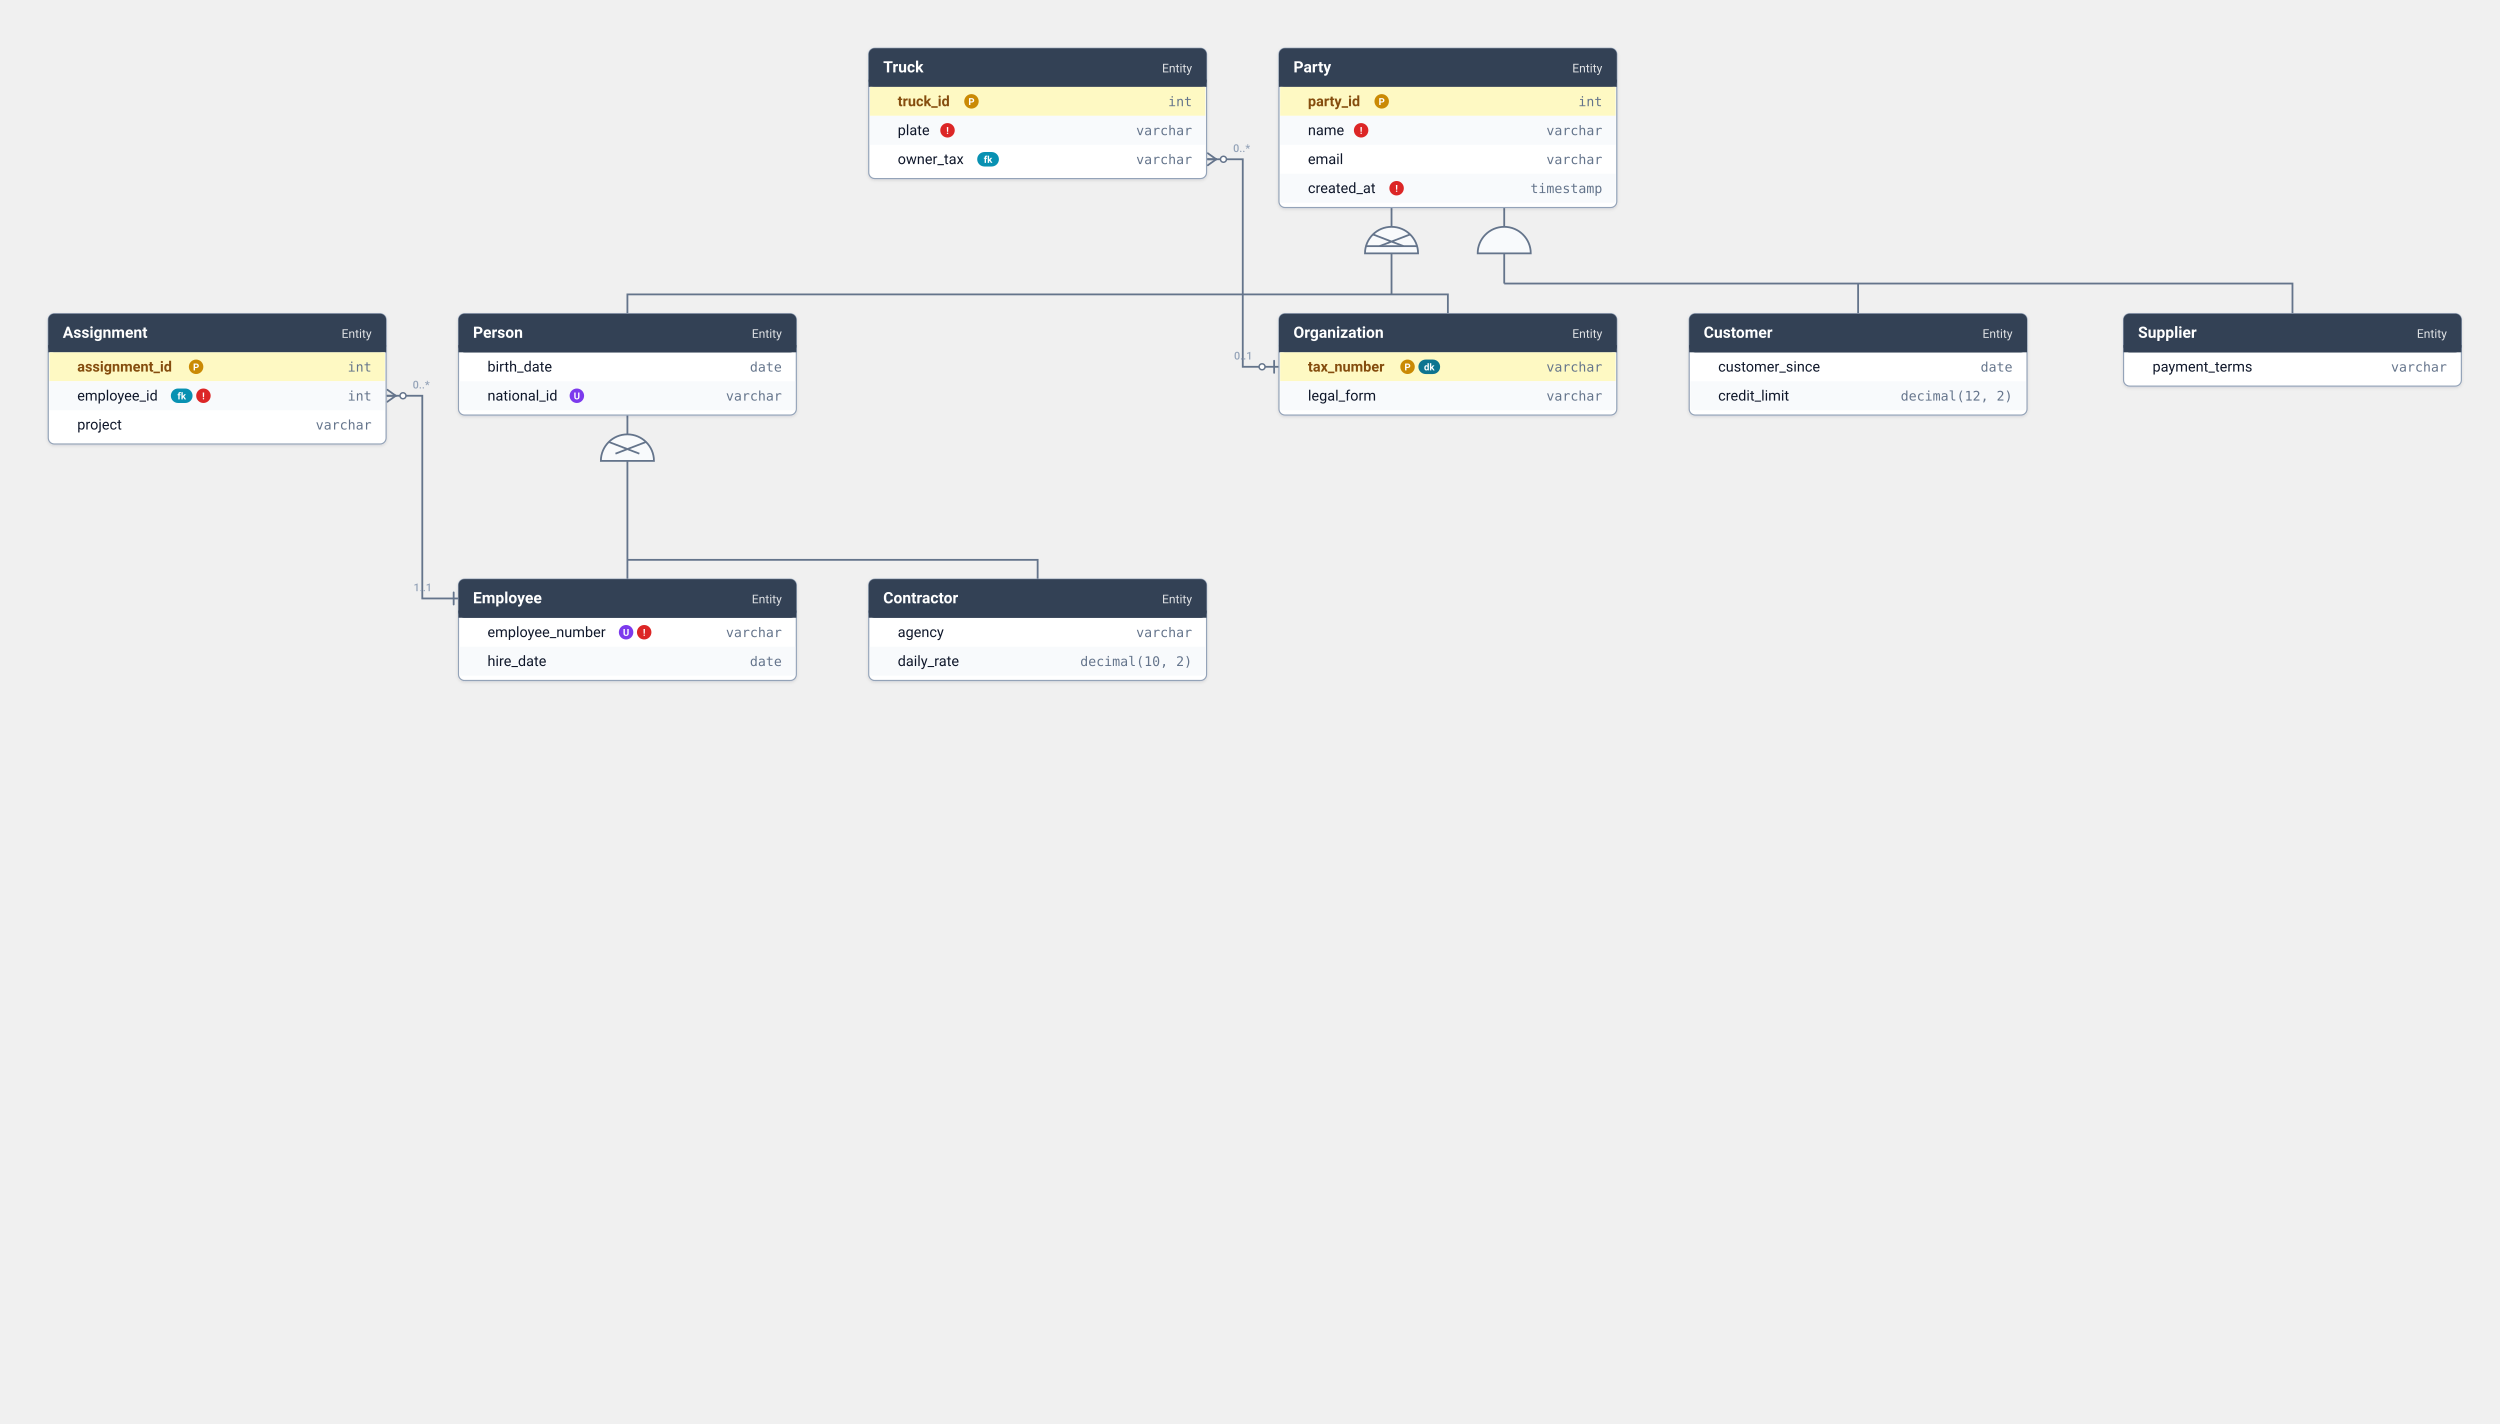
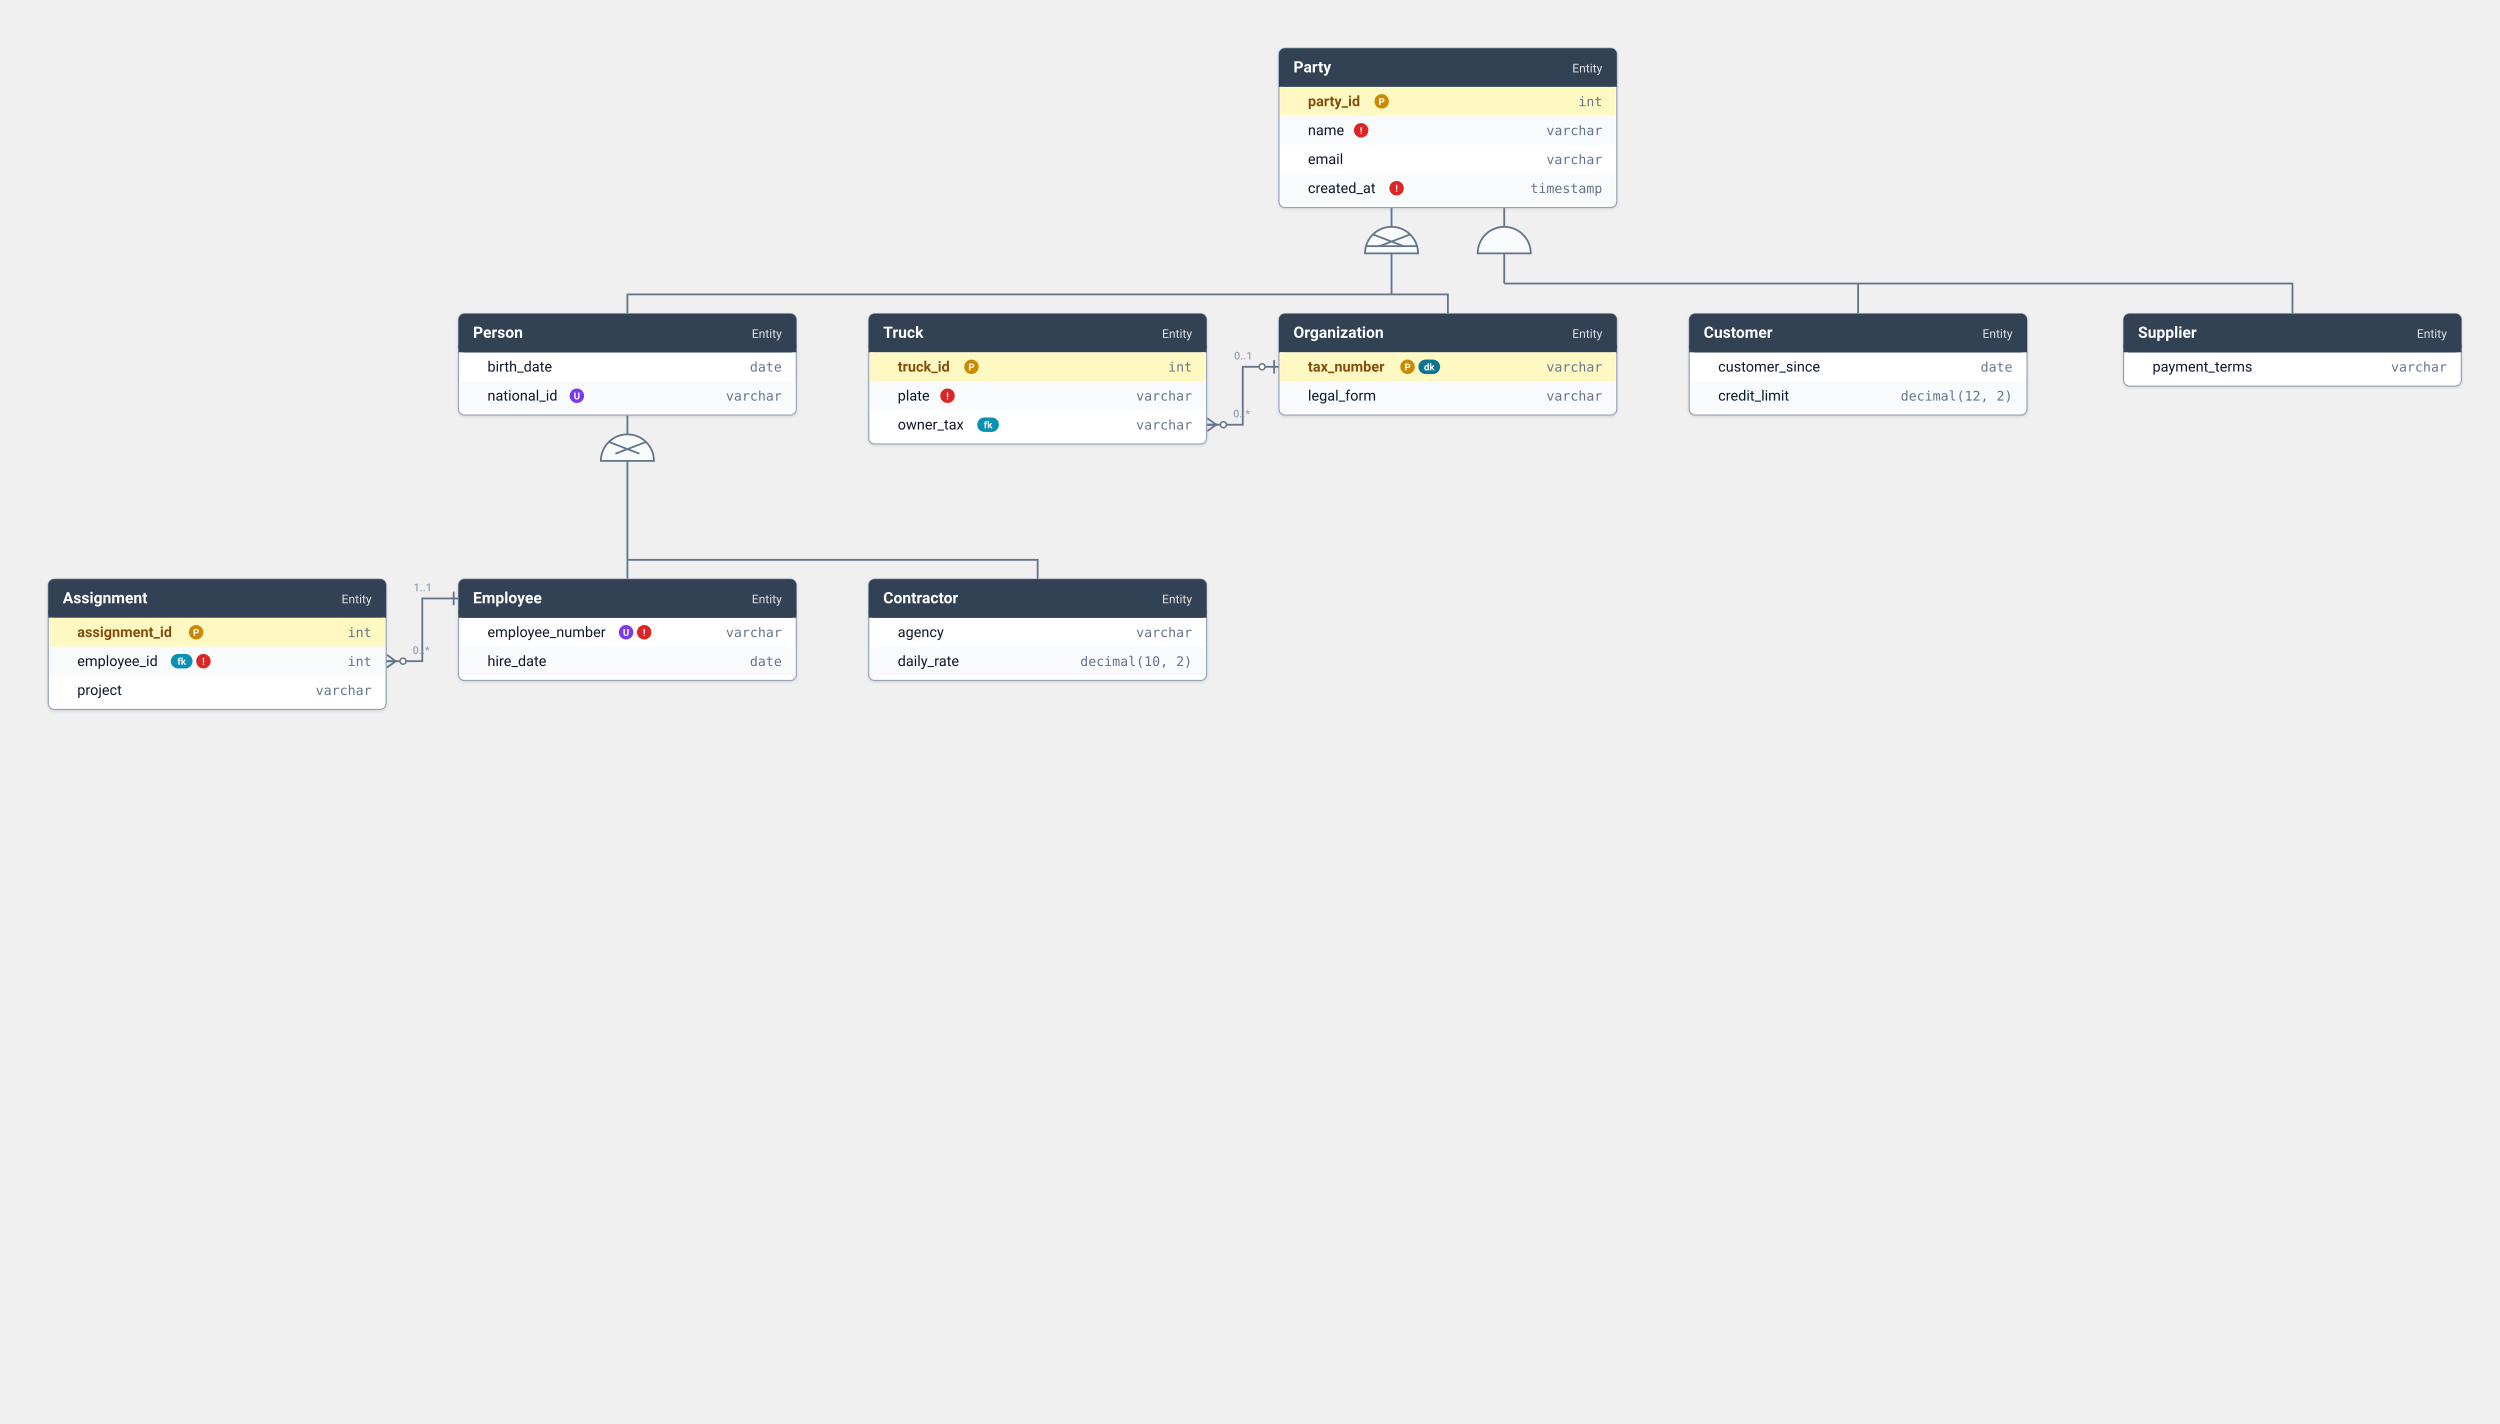
<svg xmlns="http://www.w3.org/2000/svg" width="2072" height="1180" viewBox="0 0 2072 1180" font-family="system-ui, -apple-system, 'Segoe UI', Roboto, Helvetica, Arial, sans-serif">
  <defs>
    <filter id="entity-shadow" x="-5%" y="-5%" width="110%" height="115%">
      <feDropShadow dx="0" dy="1" stdDeviation="1.5" flood-color="#0f172a" flood-opacity="0.12" />
    </filter>
  </defs>
  <g>
-     <path d="M 1000 132 L 1030 132 L 1030 304 L 1060 304" fill="none" stroke="#64748b" stroke-width="1.5" />
-     <g stroke="#64748b" fill="#64748b" stroke-linecap="round" stroke-linejoin="round" transform="translate(1000 132)">
+     <path d="M 1000 352 L 1030 352 L 1030 304 L 1060 304" fill="none" stroke="#64748b" stroke-width="1.5" />
+     <g stroke="#64748b" fill="#64748b" stroke-linecap="round" stroke-linejoin="round" transform="translate(1000 352)">
      <line x1="8" y1="0" x2="1" y2="-5" stroke-width="1.5" fill="none" />
      <line x1="8" y1="0" x2="1" y2="0" stroke-width="1.5" fill="none" />
      <line x1="8" y1="0" x2="1" y2="5" stroke-width="1.5" fill="none" />
      <circle cx="14" cy="0" r="2.5" fill="white" stroke-width="1.25" />
    </g>
-     <text x="1022" y="126" fill="#94a3b8" font-size="9" font-weight="500" text-anchor="start">0..*</text>
+     <text x="1022" y="346" fill="#94a3b8" font-size="9" font-weight="500" text-anchor="start">0..*</text>
    <g stroke="#64748b" fill="#64748b" stroke-linecap="round" stroke-linejoin="round" transform="translate(1060 304) scale(-1 1)">
      <line x1="4" y1="-5" x2="4" y2="5" stroke-width="1.5" fill="none" />
      <circle cx="14" cy="0" r="2.5" fill="white" stroke-width="1.25" />
    </g>
    <text x="1038" y="298" fill="#94a3b8" font-size="9" font-weight="500" text-anchor="end">0..1</text>
  </g>
  <g>
-     <path d="M 320 328 L 350 328 L 350 496 L 380 496" fill="none" stroke="#64748b" stroke-width="1.5" />
-     <g stroke="#64748b" fill="#64748b" stroke-linecap="round" stroke-linejoin="round" transform="translate(320 328)">
+     <path d="M 320 548 L 350 548 L 350 496 L 380 496" fill="none" stroke="#64748b" stroke-width="1.5" />
+     <g stroke="#64748b" fill="#64748b" stroke-linecap="round" stroke-linejoin="round" transform="translate(320 548)">
      <line x1="8" y1="0" x2="1" y2="-5" stroke-width="1.5" fill="none" />
      <line x1="8" y1="0" x2="1" y2="0" stroke-width="1.5" fill="none" />
      <line x1="8" y1="0" x2="1" y2="5" stroke-width="1.5" fill="none" />
      <circle cx="14" cy="0" r="2.5" fill="white" stroke-width="1.25" />
    </g>
-     <text x="342" y="322" fill="#94a3b8" font-size="9" font-weight="500" text-anchor="start">0..*</text>
+     <text x="342" y="542" fill="#94a3b8" font-size="9" font-weight="500" text-anchor="start">0..*</text>
    <g stroke="#64748b" fill="#64748b" stroke-linecap="round" stroke-linejoin="round" transform="translate(380 496) scale(-1 1)">
      <line x1="4" y1="-5" x2="4" y2="5" stroke-width="1.5" fill="none" />
    </g>
    <text x="358" y="490" fill="#94a3b8" font-size="9" font-weight="500" text-anchor="end">1..1</text>
  </g>
  <g data-supertype-group-shape="supertype-group:legal_nature">
    <path d="M 1153.3 172 L 1153.3 188" fill="none" stroke="#64748b" stroke-width="1.5" />
    <path d="M 1153.3 210 L 1153.3 244 M 1153.3 244 L 520 244 L 520 260 M 1153.3 244 L 1200 244 L 1200 260" fill="none" stroke="#64748b" stroke-width="1.5" />
    <path d="M 1131.3 210 A 22 22 0 0 1 1175.3 210 Z" fill="#f8fafc" stroke="#64748b" stroke-width="1.5" stroke-linejoin="miter" />
    <path d="M 1137.9 194.3 L 1163.2 204 M 1168.7 194.3 L 1143.4 204" fill="none" stroke="#64748b" stroke-width="1.5" />
    <path d="M 1132.1 204 L 1174.5 204" fill="none" stroke="#64748b" stroke-width="1.5" />
  </g>
  <g data-supertype-group-shape="supertype-group:business_role">
    <path d="M 1246.7 172 L 1246.7 188" fill="none" stroke="#64748b" stroke-width="1.5" />
    <path d="M 1246.7 210 L 1246.7 235 M 1246.7 235 L 1540 235 L 1540 260 M 1246.7 235 L 1900 235 L 1900 260" fill="none" stroke="#64748b" stroke-width="1.5" />
    <path d="M 1224.7 210 A 22 22 0 0 1 1268.7 210 Z" fill="#f8fafc" stroke="#64748b" stroke-width="1.5" stroke-linejoin="miter" />
  </g>
  <g data-supertype-group-shape="supertype-group:person_role">
    <path d="M 520 344 L 520 360" fill="none" stroke="#64748b" stroke-width="1.5" />
    <path d="M 520 382 L 520 464 M 520 464 L 520 464 L 520 480 M 520 464 L 860 464 L 860 480" fill="none" stroke="#64748b" stroke-width="1.5" />
    <path d="M 498 382 A 22 22 0 0 1 542 382 Z" fill="#f8fafc" stroke="#64748b" stroke-width="1.5" stroke-linejoin="miter" />
    <path d="M 504.6 366.3 L 529.9 376 M 535.4 366.3 L 510.1 376" fill="none" stroke="#64748b" stroke-width="1.5" />
  </g>
  <g>
    <rect x="1060" y="40" width="280" height="132" rx="5" fill="white" stroke="#94a3b8" stroke-width="1" filter="url(#entity-shadow)" />
    <rect x="1060" y="40" width="280" height="32" fill="#334155" rx="5" />
    <rect x="1060" y="66" width="280" height="6" fill="#334155" />
    <text x="1072" y="60" fill="white" font-size="13" font-weight="600">Party</text>
    <text x="1328" y="60" fill="white" font-size="10" text-anchor="end" opacity="0.85">Entity</text>
    <rect x="1061" y="72" width="278" height="24" fill="#fef9c3" />
    <text x="1084" y="88" fill="#854d0e" font-size="12" font-weight="600">party_id</text>
    <text x="1328" y="88" fill="#64748b" font-size="11" text-anchor="end" font-family="ui-monospace, SFMono-Regular, Menlo, monospace">int</text>
    <circle cx="1145.15" cy="84" r="6" fill="#ca8a04" />
    <text x="1145.15" y="87" fill="white" font-size="8" font-weight="700" text-anchor="middle">P</text>
    <rect x="1061" y="96" width="278" height="24" fill="#f8fafc" />
    <text x="1084" y="112" fill="#0f172a" font-size="12" font-weight="400">name</text>
    <text x="1328" y="112" fill="#64748b" font-size="11" text-anchor="end" font-family="ui-monospace, SFMono-Regular, Menlo, monospace">varchar</text>
    <circle cx="1128.1" cy="108" r="6" fill="#dc2626" />
    <text x="1128.1" y="111" fill="white" font-size="8" font-weight="700" text-anchor="middle">!</text>
    <text x="1084" y="136" fill="#0f172a" font-size="12" font-weight="400">email</text>
    <text x="1328" y="136" fill="#64748b" font-size="11" text-anchor="end" font-family="ui-monospace, SFMono-Regular, Menlo, monospace">varchar</text>
    <rect x="1061" y="144" width="278" height="24" fill="#f8fafc" />
    <text x="1084" y="160" fill="#0f172a" font-size="12" font-weight="400">created_at</text>
    <text x="1328" y="160" fill="#64748b" font-size="11" text-anchor="end" font-family="ui-monospace, SFMono-Regular, Menlo, monospace">timestamp</text>
    <circle cx="1157.5" cy="156" r="6" fill="#dc2626" />
    <text x="1157.5" y="159" fill="white" font-size="8" font-weight="700" text-anchor="middle">!</text>
  </g>
  <g>
    <rect x="380" y="260" width="280" height="84" rx="5" fill="white" stroke="#94a3b8" stroke-width="1" filter="url(#entity-shadow)" />
    <rect x="380" y="260" width="280" height="32" fill="#334155" rx="5" />
    <rect x="380" y="286" width="280" height="6" fill="#334155" />
    <text x="392" y="280" fill="white" font-size="13" font-weight="600">Person</text>
    <text x="648" y="280" fill="white" font-size="10" text-anchor="end" opacity="0.85">Entity</text>
    <text x="404" y="308" fill="#0f172a" font-size="12" font-weight="400">birth_date</text>
    <text x="648" y="308" fill="#64748b" font-size="11" text-anchor="end" font-family="ui-monospace, SFMono-Regular, Menlo, monospace">date</text>
    <rect x="381" y="316" width="278" height="24" fill="#f8fafc" />
    <text x="404" y="332" fill="#0f172a" font-size="12" font-weight="400">national_id</text>
    <text x="648" y="332" fill="#64748b" font-size="11" text-anchor="end" font-family="ui-monospace, SFMono-Regular, Menlo, monospace">varchar</text>
    <circle cx="478.1" cy="328" r="6" fill="#7c3aed" />
    <text x="478.1" y="331" fill="white" font-size="8" font-weight="700" text-anchor="middle">U</text>
  </g>
  <g>
    <rect x="1060" y="260" width="280" height="84" rx="5" fill="white" stroke="#94a3b8" stroke-width="1" filter="url(#entity-shadow)" />
    <rect x="1060" y="260" width="280" height="32" fill="#334155" rx="5" />
    <rect x="1060" y="286" width="280" height="6" fill="#334155" />
    <text x="1072" y="280" fill="white" font-size="13" font-weight="600">Organization</text>
    <text x="1328" y="280" fill="white" font-size="10" text-anchor="end" opacity="0.85">Entity</text>
    <rect x="1061" y="292" width="278" height="24" fill="#fef9c3" />
    <text x="1084" y="308" fill="#854d0e" font-size="12" font-weight="600">tax_number</text>
    <text x="1328" y="308" fill="#64748b" font-size="11" text-anchor="end" font-family="ui-monospace, SFMono-Regular, Menlo, monospace">varchar</text>
    <circle cx="1166.57" cy="304" r="6" fill="#ca8a04" />
    <text x="1166.57" y="307" fill="white" font-size="8" font-weight="700" text-anchor="middle">P</text>
    <rect x="1175.57" y="298" width="18" height="12" rx="6" fill="#0e7490" />
    <text x="1184.57" y="307" fill="white" font-size="8" font-weight="700" text-anchor="middle">dk</text>
    <rect x="1061" y="316" width="278" height="24" fill="#f8fafc" />
    <text x="1084" y="332" fill="#0f172a" font-size="12" font-weight="400">legal_form</text>
    <text x="1328" y="332" fill="#64748b" font-size="11" text-anchor="end" font-family="ui-monospace, SFMono-Regular, Menlo, monospace">varchar</text>
  </g>
  <g>
    <rect x="1400" y="260" width="280" height="84" rx="5" fill="white" stroke="#94a3b8" stroke-width="1" filter="url(#entity-shadow)" />
    <rect x="1400" y="260" width="280" height="32" fill="#334155" rx="5" />
    <rect x="1400" y="286" width="280" height="6" fill="#334155" />
    <text x="1412" y="280" fill="white" font-size="13" font-weight="600">Customer</text>
    <text x="1668" y="280" fill="white" font-size="10" text-anchor="end" opacity="0.85">Entity</text>
    <text x="1424" y="308" fill="#0f172a" font-size="12" font-weight="400">customer_since</text>
    <text x="1668" y="308" fill="#64748b" font-size="11" text-anchor="end" font-family="ui-monospace, SFMono-Regular, Menlo, monospace">date</text>
    <rect x="1401" y="316" width="278" height="24" fill="#f8fafc" />
    <text x="1424" y="332" fill="#0f172a" font-size="12" font-weight="400">credit_limit</text>
    <text x="1668" y="332" fill="#64748b" font-size="11" text-anchor="end" font-family="ui-monospace, SFMono-Regular, Menlo, monospace">decimal(12, 2)</text>
  </g>
  <g>
    <rect x="1760" y="260" width="280" height="60" rx="5" fill="white" stroke="#94a3b8" stroke-width="1" filter="url(#entity-shadow)" />
    <rect x="1760" y="260" width="280" height="32" fill="#334155" rx="5" />
    <rect x="1760" y="286" width="280" height="6" fill="#334155" />
    <text x="1772" y="280" fill="white" font-size="13" font-weight="600">Supplier</text>
    <text x="2028" y="280" fill="white" font-size="10" text-anchor="end" opacity="0.85">Entity</text>
    <text x="1784" y="308" fill="#0f172a" font-size="12" font-weight="400">payment_terms</text>
    <text x="2028" y="308" fill="#64748b" font-size="11" text-anchor="end" font-family="ui-monospace, SFMono-Regular, Menlo, monospace">varchar</text>
  </g>
  <g>
    <rect x="380" y="480" width="280" height="84" rx="5" fill="white" stroke="#94a3b8" stroke-width="1" filter="url(#entity-shadow)" />
    <rect x="380" y="480" width="280" height="32" fill="#334155" rx="5" />
    <rect x="380" y="506" width="280" height="6" fill="#334155" />
    <text x="392" y="500" fill="white" font-size="13" font-weight="600">Employee</text>
    <text x="648" y="500" fill="white" font-size="10" text-anchor="end" opacity="0.85">Entity</text>
    <text x="404" y="528" fill="#0f172a" font-size="12" font-weight="400">employee_number</text>
    <text x="648" y="528" fill="#64748b" font-size="11" text-anchor="end" font-family="ui-monospace, SFMono-Regular, Menlo, monospace">varchar</text>
    <circle cx="518.9" cy="524" r="6" fill="#7c3aed" />
    <text x="518.9" y="527" fill="white" font-size="8" font-weight="700" text-anchor="middle">U</text>
    <circle cx="533.9" cy="524" r="6" fill="#dc2626" />
    <text x="533.9" y="527" fill="white" font-size="8" font-weight="700" text-anchor="middle">!</text>
    <rect x="381" y="536" width="278" height="24" fill="#f8fafc" />
    <text x="404" y="552" fill="#0f172a" font-size="12" font-weight="400">hire_date</text>
    <text x="648" y="552" fill="#64748b" font-size="11" text-anchor="end" font-family="ui-monospace, SFMono-Regular, Menlo, monospace">date</text>
  </g>
  <g>
    <rect x="720" y="480" width="280" height="84" rx="5" fill="white" stroke="#94a3b8" stroke-width="1" filter="url(#entity-shadow)" />
    <rect x="720" y="480" width="280" height="32" fill="#334155" rx="5" />
    <rect x="720" y="506" width="280" height="6" fill="#334155" />
    <text x="732" y="500" fill="white" font-size="13" font-weight="600">Contractor</text>
    <text x="988" y="500" fill="white" font-size="10" text-anchor="end" opacity="0.85">Entity</text>
    <text x="744" y="528" fill="#0f172a" font-size="12" font-weight="400">agency</text>
    <text x="988" y="528" fill="#64748b" font-size="11" text-anchor="end" font-family="ui-monospace, SFMono-Regular, Menlo, monospace">varchar</text>
    <rect x="721" y="536" width="278" height="24" fill="#f8fafc" />
    <text x="744" y="552" fill="#0f172a" font-size="12" font-weight="400">daily_rate</text>
    <text x="988" y="552" fill="#64748b" font-size="11" text-anchor="end" font-family="ui-monospace, SFMono-Regular, Menlo, monospace">decimal(10, 2)</text>
  </g>
  <g>
-     <rect x="40" y="260" width="280" height="108" rx="5" fill="white" stroke="#94a3b8" stroke-width="1" filter="url(#entity-shadow)" />
-     <rect x="40" y="260" width="280" height="32" fill="#334155" rx="5" />
-     <rect x="40" y="286" width="280" height="6" fill="#334155" />
-     <text x="52" y="280" fill="white" font-size="13" font-weight="600">Assignment</text>
-     <text x="308" y="280" fill="white" font-size="10" text-anchor="end" opacity="0.85">Entity</text>
-     <rect x="41" y="292" width="278" height="24" fill="#fef9c3" />
-     <text x="64" y="308" fill="#854d0e" font-size="12" font-weight="600">assignment_id</text>
-     <text x="308" y="308" fill="#64748b" font-size="11" text-anchor="end" font-family="ui-monospace, SFMono-Regular, Menlo, monospace">int</text>
-     <circle cx="162.53" cy="304" r="6" fill="#ca8a04" />
-     <text x="162.53" y="307" fill="white" font-size="8" font-weight="700" text-anchor="middle">P</text>
-     <rect x="41" y="316" width="278" height="24" fill="#f8fafc" />
-     <text x="64" y="332" fill="#0f172a" font-size="12" font-weight="400">employee_id</text>
-     <text x="308" y="332" fill="#64748b" font-size="11" text-anchor="end" font-family="ui-monospace, SFMono-Regular, Menlo, monospace">int</text>
-     <rect x="141.6" y="322" width="18" height="12" rx="6" fill="#0891b2" />
-     <text x="150.6" y="331" fill="white" font-size="8" font-weight="700" text-anchor="middle">fk</text>
-     <circle cx="168.6" cy="328" r="6" fill="#dc2626" />
-     <text x="168.6" y="331" fill="white" font-size="8" font-weight="700" text-anchor="middle">!</text>
-     <text x="64" y="356" fill="#0f172a" font-size="12" font-weight="400">project</text>
-     <text x="308" y="356" fill="#64748b" font-size="11" text-anchor="end" font-family="ui-monospace, SFMono-Regular, Menlo, monospace">varchar</text>
-   </g>
-   <g>
-     <rect x="720" y="40" width="280" height="108" rx="5" fill="white" stroke="#94a3b8" stroke-width="1" filter="url(#entity-shadow)" />
-     <rect x="720" y="40" width="280" height="32" fill="#334155" rx="5" />
-     <rect x="720" y="66" width="280" height="6" fill="#334155" />
-     <text x="732" y="60" fill="white" font-size="13" font-weight="600">Truck</text>
-     <text x="988" y="60" fill="white" font-size="10" text-anchor="end" opacity="0.85">Entity</text>
-     <rect x="721" y="72" width="278" height="24" fill="#fef9c3" />
-     <text x="744" y="88" fill="#854d0e" font-size="12" font-weight="600">truck_id</text>
-     <text x="988" y="88" fill="#64748b" font-size="11" text-anchor="end" font-family="ui-monospace, SFMono-Regular, Menlo, monospace">int</text>
-     <circle cx="805.15" cy="84" r="6" fill="#ca8a04" />
-     <text x="805.15" y="87" fill="white" font-size="8" font-weight="700" text-anchor="middle">P</text>
-     <rect x="721" y="96" width="278" height="24" fill="#f8fafc" />
-     <text x="744" y="112" fill="#0f172a" font-size="12" font-weight="400">plate</text>
-     <text x="988" y="112" fill="#64748b" font-size="11" text-anchor="end" font-family="ui-monospace, SFMono-Regular, Menlo, monospace">varchar</text>
-     <circle cx="785.3" cy="108" r="6" fill="#dc2626" />
-     <text x="785.3" y="111" fill="white" font-size="8" font-weight="700" text-anchor="middle">!</text>
-     <text x="744" y="136" fill="#0f172a" font-size="12" font-weight="400">owner_tax</text>
-     <text x="988" y="136" fill="#64748b" font-size="11" text-anchor="end" font-family="ui-monospace, SFMono-Regular, Menlo, monospace">varchar</text>
-     <rect x="809.9" y="126" width="18" height="12" rx="6" fill="#0891b2" />
-     <text x="818.9" y="135" fill="white" font-size="8" font-weight="700" text-anchor="middle">fk</text>
+     <rect x="40" y="480" width="280" height="108" rx="5" fill="white" stroke="#94a3b8" stroke-width="1" filter="url(#entity-shadow)" />
+     <rect x="40" y="480" width="280" height="32" fill="#334155" rx="5" />
+     <rect x="40" y="506" width="280" height="6" fill="#334155" />
+     <text x="52" y="500" fill="white" font-size="13" font-weight="600">Assignment</text>
+     <text x="308" y="500" fill="white" font-size="10" text-anchor="end" opacity="0.85">Entity</text>
+     <rect x="41" y="512" width="278" height="24" fill="#fef9c3" />
+     <text x="64" y="528" fill="#854d0e" font-size="12" font-weight="600">assignment_id</text>
+     <text x="308" y="528" fill="#64748b" font-size="11" text-anchor="end" font-family="ui-monospace, SFMono-Regular, Menlo, monospace">int</text>
+     <circle cx="162.53" cy="524" r="6" fill="#ca8a04" />
+     <text x="162.53" y="527" fill="white" font-size="8" font-weight="700" text-anchor="middle">P</text>
+     <rect x="41" y="536" width="278" height="24" fill="#f8fafc" />
+     <text x="64" y="552" fill="#0f172a" font-size="12" font-weight="400">employee_id</text>
+     <text x="308" y="552" fill="#64748b" font-size="11" text-anchor="end" font-family="ui-monospace, SFMono-Regular, Menlo, monospace">int</text>
+     <rect x="141.6" y="542" width="18" height="12" rx="6" fill="#0891b2" />
+     <text x="150.6" y="551" fill="white" font-size="8" font-weight="700" text-anchor="middle">fk</text>
+     <circle cx="168.6" cy="548" r="6" fill="#dc2626" />
+     <text x="168.6" y="551" fill="white" font-size="8" font-weight="700" text-anchor="middle">!</text>
+     <text x="64" y="576" fill="#0f172a" font-size="12" font-weight="400">project</text>
+     <text x="308" y="576" fill="#64748b" font-size="11" text-anchor="end" font-family="ui-monospace, SFMono-Regular, Menlo, monospace">varchar</text>
+   </g>
+   <g>
+     <rect x="720" y="260" width="280" height="108" rx="5" fill="white" stroke="#94a3b8" stroke-width="1" filter="url(#entity-shadow)" />
+     <rect x="720" y="260" width="280" height="32" fill="#334155" rx="5" />
+     <rect x="720" y="286" width="280" height="6" fill="#334155" />
+     <text x="732" y="280" fill="white" font-size="13" font-weight="600">Truck</text>
+     <text x="988" y="280" fill="white" font-size="10" text-anchor="end" opacity="0.85">Entity</text>
+     <rect x="721" y="292" width="278" height="24" fill="#fef9c3" />
+     <text x="744" y="308" fill="#854d0e" font-size="12" font-weight="600">truck_id</text>
+     <text x="988" y="308" fill="#64748b" font-size="11" text-anchor="end" font-family="ui-monospace, SFMono-Regular, Menlo, monospace">int</text>
+     <circle cx="805.15" cy="304" r="6" fill="#ca8a04" />
+     <text x="805.15" y="307" fill="white" font-size="8" font-weight="700" text-anchor="middle">P</text>
+     <rect x="721" y="316" width="278" height="24" fill="#f8fafc" />
+     <text x="744" y="332" fill="#0f172a" font-size="12" font-weight="400">plate</text>
+     <text x="988" y="332" fill="#64748b" font-size="11" text-anchor="end" font-family="ui-monospace, SFMono-Regular, Menlo, monospace">varchar</text>
+     <circle cx="785.3" cy="328" r="6" fill="#dc2626" />
+     <text x="785.3" y="331" fill="white" font-size="8" font-weight="700" text-anchor="middle">!</text>
+     <text x="744" y="356" fill="#0f172a" font-size="12" font-weight="400">owner_tax</text>
+     <text x="988" y="356" fill="#64748b" font-size="11" text-anchor="end" font-family="ui-monospace, SFMono-Regular, Menlo, monospace">varchar</text>
+     <rect x="809.9" y="346" width="18" height="12" rx="6" fill="#0891b2" />
+     <text x="818.9" y="355" fill="white" font-size="8" font-weight="700" text-anchor="middle">fk</text>
  </g>
</svg>
